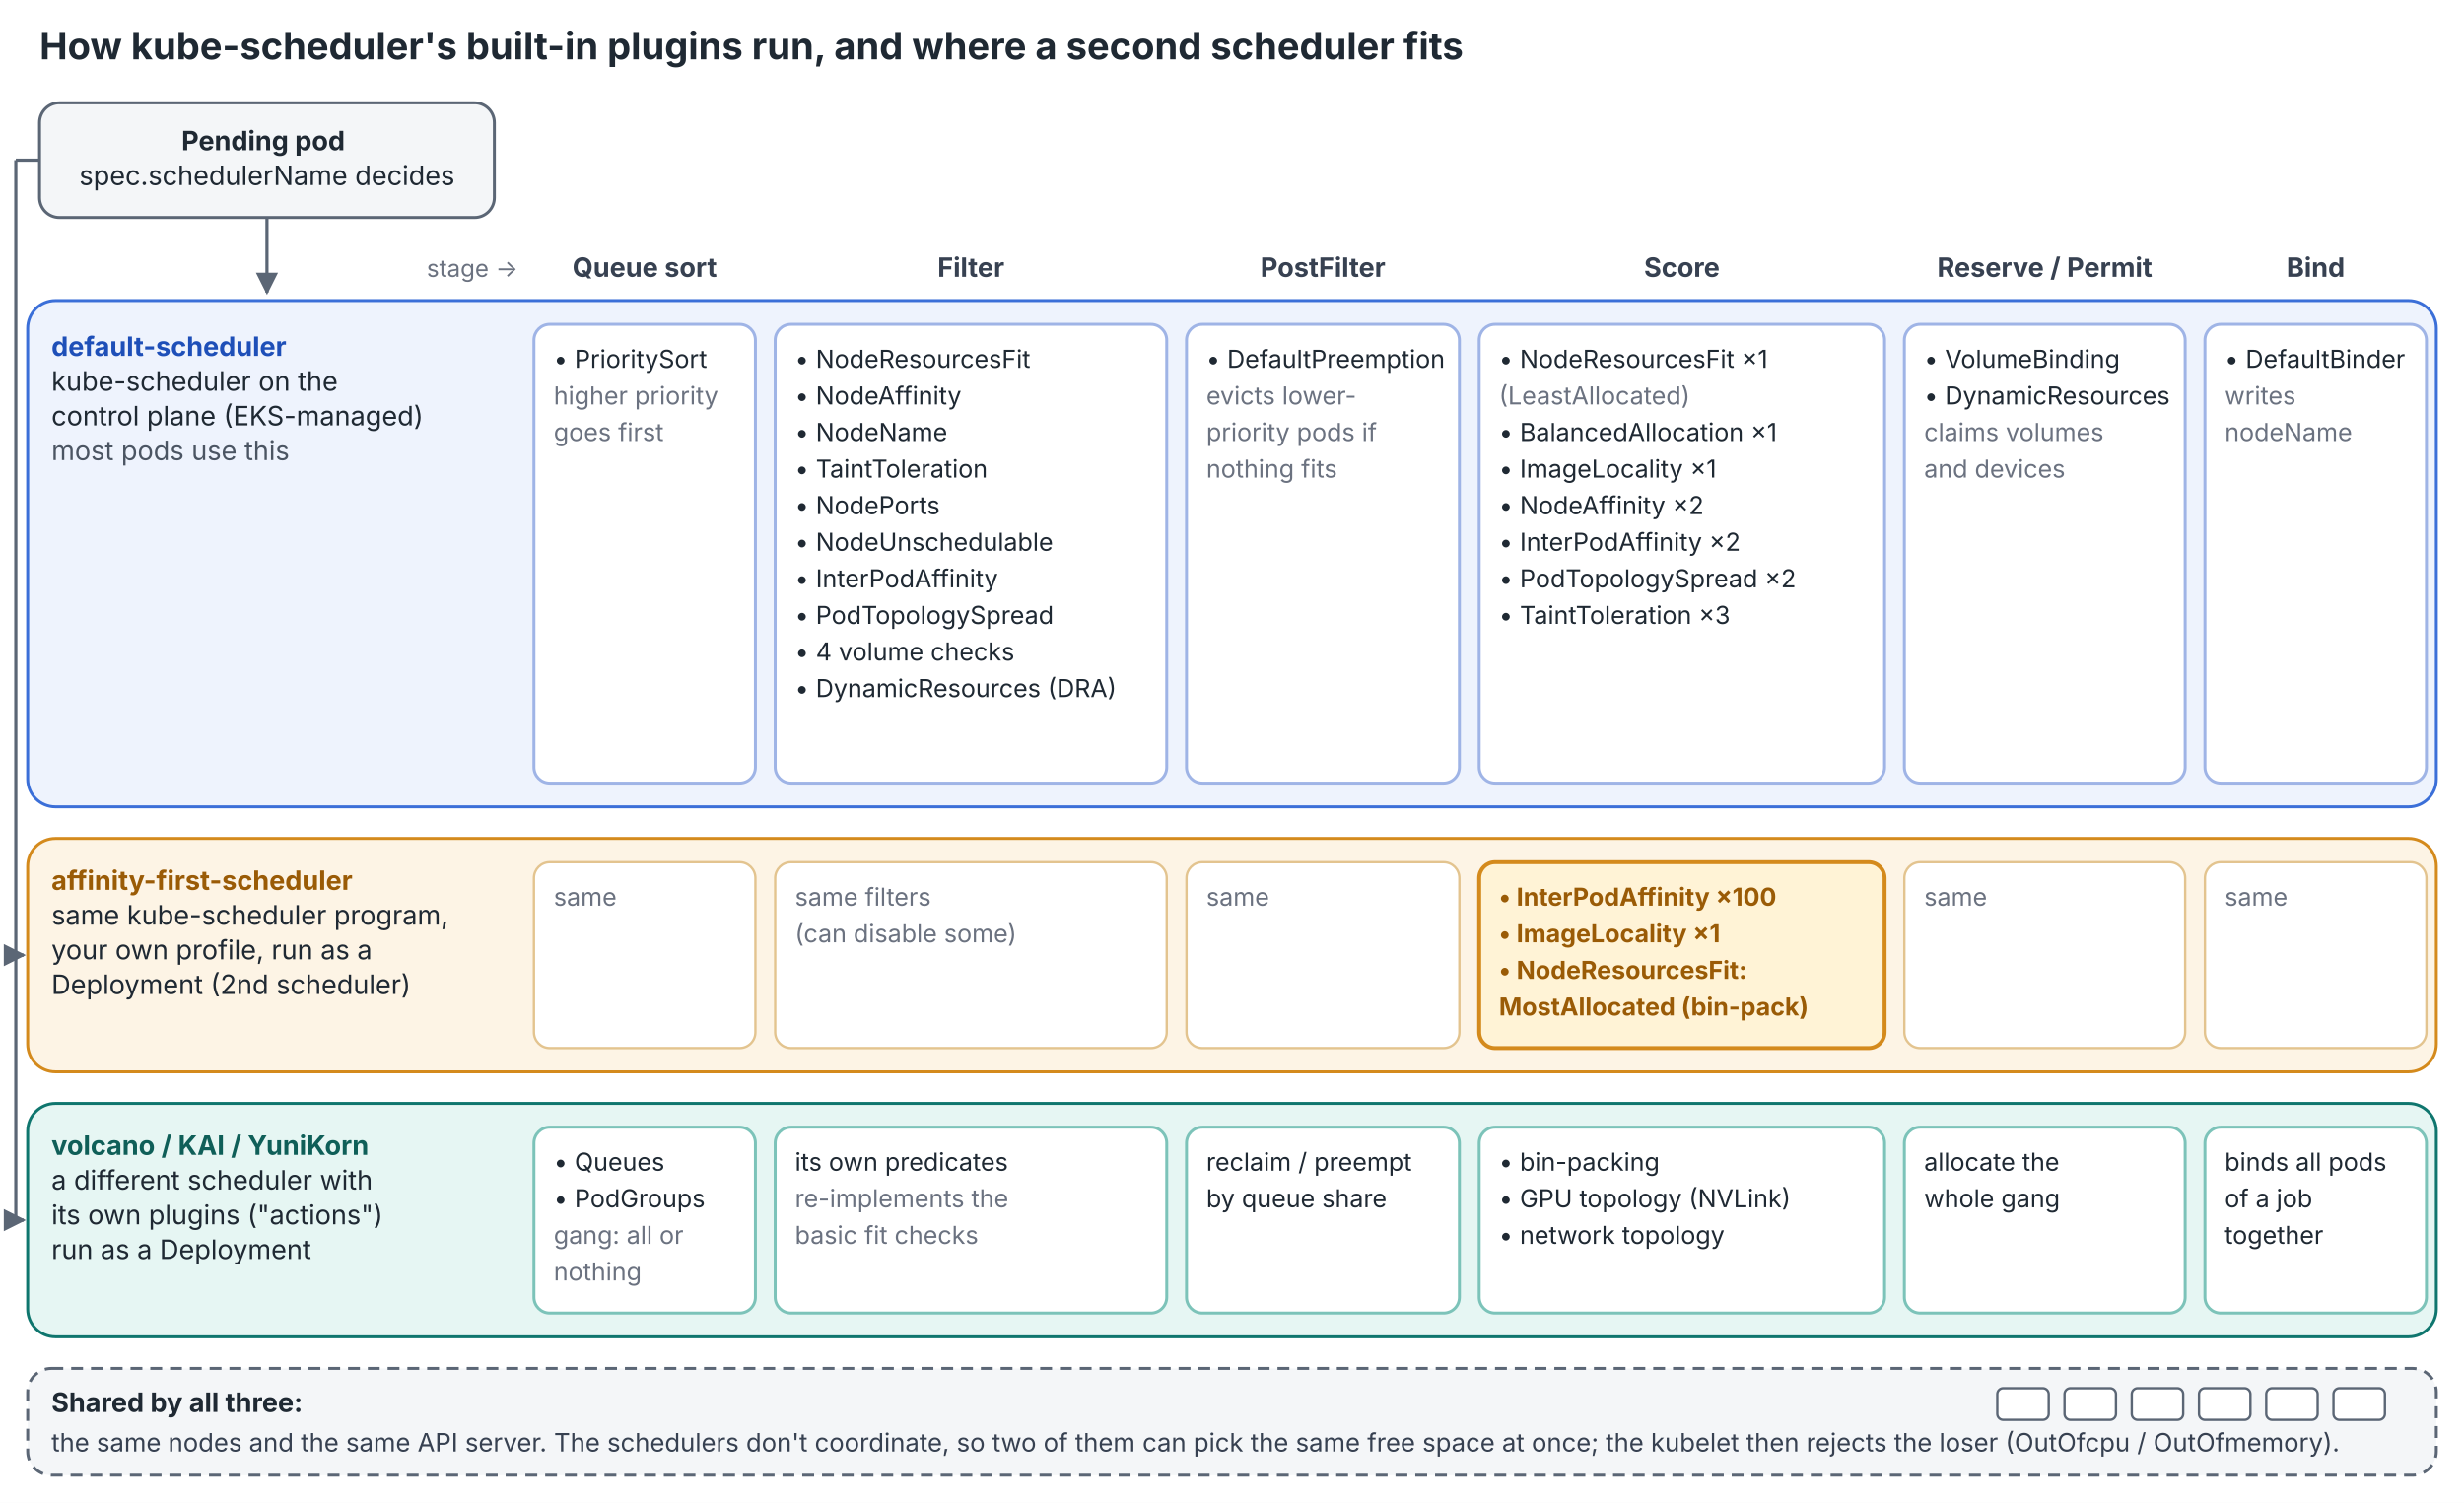
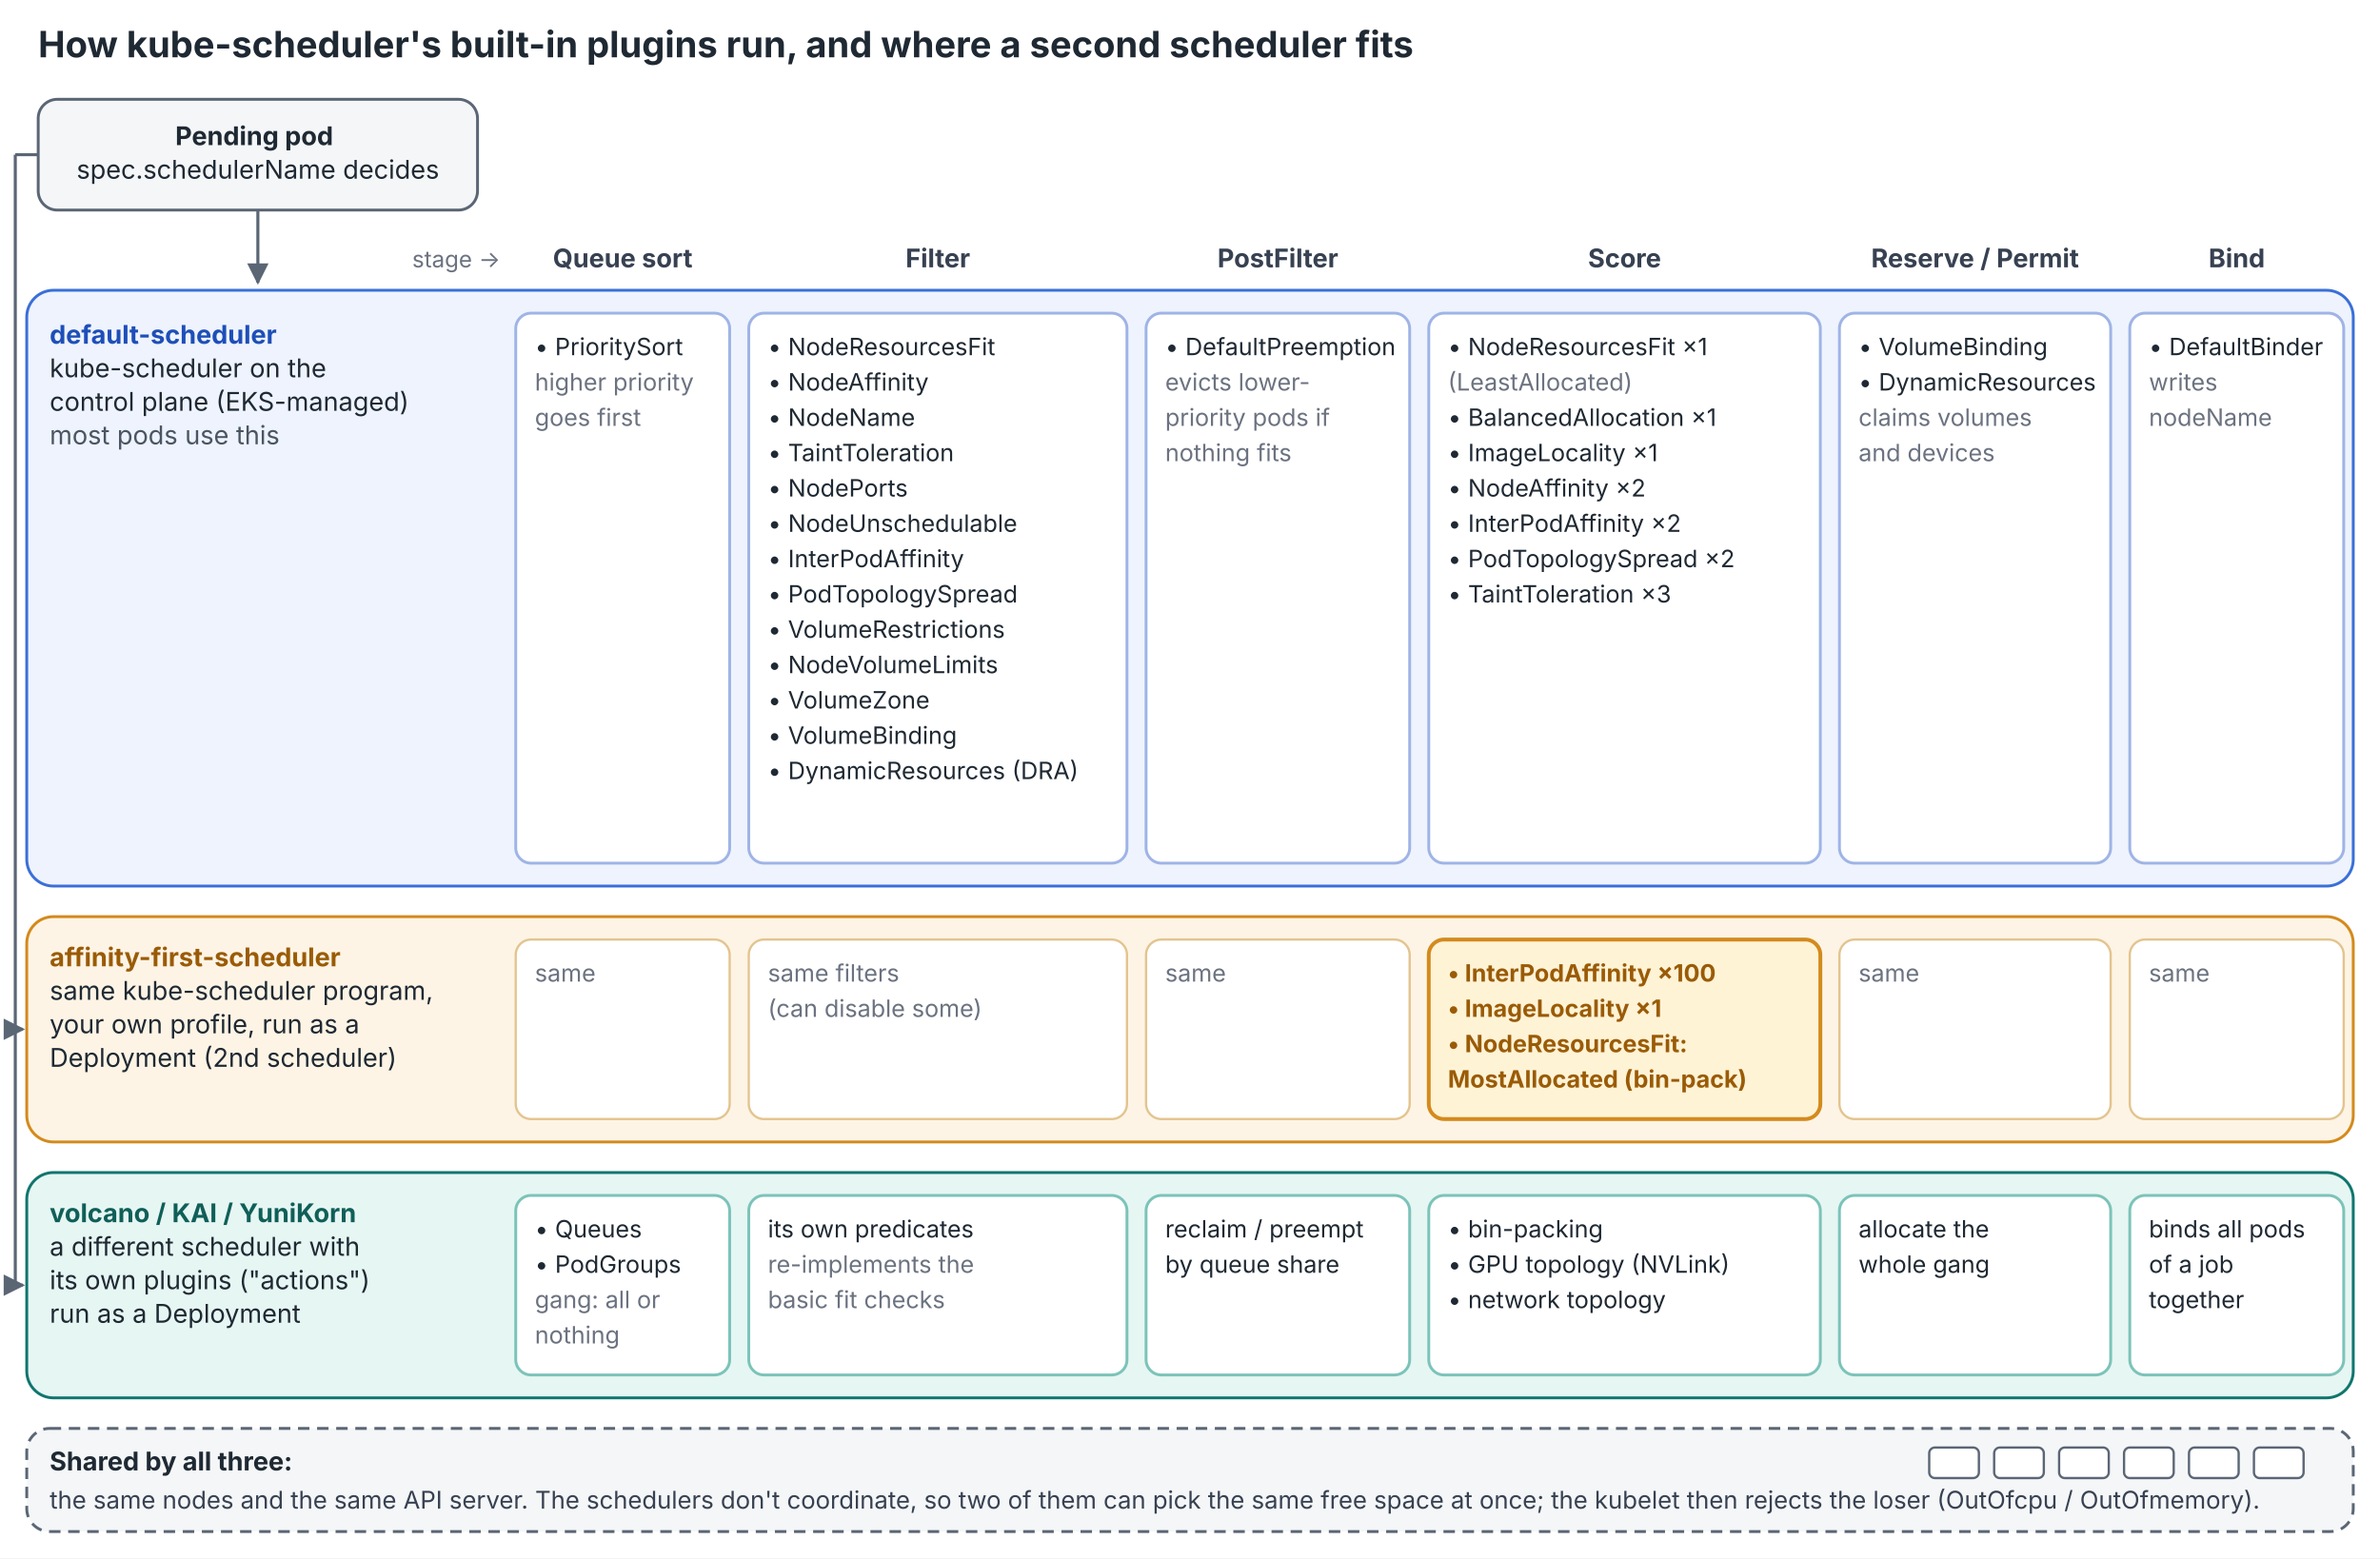
- <svg xmlns="http://www.w3.org/2000/svg" viewBox="0 0 1246 760" width="1246" height="760" style="color-scheme: light">
+ <svg xmlns="http://www.w3.org/2000/svg" viewBox="0 0 1246 816" width="1246" height="816" style="color-scheme: light">
  <rect width="100%" height="100%" fill="#ffffff" />
  <defs>
    <marker id="ar" viewBox="0 0 10 10" refX="9" refY="5" markerWidth="7" markerHeight="7" orient="auto">
      <path d="M0,0 L10,5 L0,10 z" fill="#5b6675" />
    </marker>
  </defs>
  <text x="20" y="30" font-family="Inter, Segoe UI, Helvetica, Arial, sans-serif" font-size="19" font-weight="700" fill="#1f2933" text-anchor="start">
    <tspan x="20" dy="0" font-weight="700" fill="#1f2933">How kube-scheduler's built-in plugins run, and where a second scheduler fits</tspan>
  </text>
  <rect x="20" y="52" width="230" height="58" rx="10" fill="#f4f6f8" stroke="#5b6675" stroke-width="1.5" />
  <text x="135" y="76" font-family="Inter, Segoe UI, Helvetica, Arial, sans-serif" font-size="13.5" font-weight="400" fill="#1f2933" text-anchor="middle">
    <tspan x="135" dy="0" font-weight="700" fill="#1f2933">Pending pod</tspan>
    <tspan x="135" dy="17.55" font-weight="400" fill="#1f2933">spec.schedulerName decides</tspan>
  </text>
  <text x="326.0" y="140" font-family="Inter, Segoe UI, Helvetica, Arial, sans-serif" font-size="13.5" font-weight="700" fill="#374151" text-anchor="middle">
    <tspan x="326.0" dy="0" font-weight="700" fill="#374151">Queue sort</tspan>
  </text>
  <text x="491.0" y="140" font-family="Inter, Segoe UI, Helvetica, Arial, sans-serif" font-size="13.5" font-weight="700" fill="#374151" text-anchor="middle">
    <tspan x="491.0" dy="0" font-weight="700" fill="#374151">Filter</tspan>
  </text>
  <text x="669.0" y="140" font-family="Inter, Segoe UI, Helvetica, Arial, sans-serif" font-size="13.5" font-weight="700" fill="#374151" text-anchor="middle">
    <tspan x="669.0" dy="0" font-weight="700" fill="#374151">PostFilter</tspan>
  </text>
  <text x="850.5" y="140" font-family="Inter, Segoe UI, Helvetica, Arial, sans-serif" font-size="13.5" font-weight="700" fill="#374151" text-anchor="middle">
    <tspan x="850.5" dy="0" font-weight="700" fill="#374151">Score</tspan>
  </text>
  <text x="1034.0" y="140" font-family="Inter, Segoe UI, Helvetica, Arial, sans-serif" font-size="13.5" font-weight="700" fill="#374151" text-anchor="middle">
    <tspan x="1034.0" dy="0" font-weight="700" fill="#374151">Reserve / Permit</tspan>
  </text>
  <text x="1171.0" y="140" font-family="Inter, Segoe UI, Helvetica, Arial, sans-serif" font-size="13.5" font-weight="700" fill="#374151" text-anchor="middle">
    <tspan x="1171.0" dy="0" font-weight="700" fill="#374151">Bind</tspan>
  </text>
  <text x="262" y="140" font-family="Inter, Segoe UI, Helvetica, Arial, sans-serif" font-size="12" font-weight="400" fill="#6b7280" text-anchor="end">
    <tspan x="262" dy="0" font-weight="400" fill="#6b7280">stage →</tspan>
  </text>
-   <rect x="14" y="152" width="1218" height="256" rx="14" fill="#eef3fd" stroke="#3b6fd8" stroke-width="1.5" />
+   <rect x="14" y="152" width="1218" height="312" rx="14" fill="#eef3fd" stroke="#3b6fd8" stroke-width="1.5" />
  <text x="26" y="180" font-family="Inter, Segoe UI, Helvetica, Arial, sans-serif" font-size="13.5" font-weight="400" fill="#1f2933" text-anchor="start">
    <tspan x="26" dy="0" font-weight="700" fill="#1e4fb8">default-scheduler</tspan>
    <tspan x="26" dy="17.55" font-weight="400" fill="#1f2933">kube-scheduler on the</tspan>
    <tspan x="26" dy="17.55" font-weight="400" fill="#1f2933">control plane (EKS-managed)</tspan>
    <tspan x="26" dy="17.55" font-weight="400" fill="#4b5563">most pods use this</tspan>
  </text>
-   <rect x="270" y="164" width="112" height="232" rx="8" fill="#ffffff" stroke="#9fb4e6" stroke-width="1.5" />
+   <rect x="270" y="164" width="112" height="288" rx="8" fill="#ffffff" stroke="#9fb4e6" stroke-width="1.5" />
  <text x="280" y="186" font-family="Inter, Segoe UI, Helvetica, Arial, sans-serif" font-size="12.5" font-weight="400" fill="#1f2933" text-anchor="start">
    <tspan x="280" dy="0" font-weight="400" fill="#1f2933">• PrioritySort</tspan>
    <tspan x="280" dy="18.5" font-weight="400" fill="#6b7280">  higher priority</tspan>
    <tspan x="280" dy="18.5" font-weight="400" fill="#6b7280">  goes first</tspan>
  </text>
-   <rect x="392" y="164" width="198" height="232" rx="8" fill="#ffffff" stroke="#9fb4e6" stroke-width="1.5" />
+   <rect x="392" y="164" width="198" height="288" rx="8" fill="#ffffff" stroke="#9fb4e6" stroke-width="1.5" />
  <text x="402" y="186" font-family="Inter, Segoe UI, Helvetica, Arial, sans-serif" font-size="12.5" font-weight="400" fill="#1f2933" text-anchor="start">
    <tspan x="402" dy="0" font-weight="400" fill="#1f2933">• NodeResourcesFit</tspan>
    <tspan x="402" dy="18.5" font-weight="400" fill="#1f2933">• NodeAffinity</tspan>
    <tspan x="402" dy="18.5" font-weight="400" fill="#1f2933">• NodeName</tspan>
    <tspan x="402" dy="18.5" font-weight="400" fill="#1f2933">• TaintToleration</tspan>
    <tspan x="402" dy="18.5" font-weight="400" fill="#1f2933">• NodePorts</tspan>
    <tspan x="402" dy="18.5" font-weight="400" fill="#1f2933">• NodeUnschedulable</tspan>
    <tspan x="402" dy="18.5" font-weight="400" fill="#1f2933">• InterPodAffinity</tspan>
    <tspan x="402" dy="18.5" font-weight="400" fill="#1f2933">• PodTopologySpread</tspan>
-     <tspan x="402" dy="18.5" font-weight="400" fill="#1f2933">• 4 volume checks</tspan>
+     <tspan x="402" dy="18.5" font-weight="400" fill="#1f2933">• VolumeRestrictions</tspan>
+     <tspan x="402" dy="18.5" font-weight="400" fill="#1f2933">• NodeVolumeLimits</tspan>
+     <tspan x="402" dy="18.5" font-weight="400" fill="#1f2933">• VolumeZone</tspan>
+     <tspan x="402" dy="18.5" font-weight="400" fill="#1f2933">• VolumeBinding</tspan>
    <tspan x="402" dy="18.5" font-weight="400" fill="#1f2933">• DynamicResources (DRA)</tspan>
  </text>
-   <rect x="600" y="164" width="138" height="232" rx="8" fill="#ffffff" stroke="#9fb4e6" stroke-width="1.5" />
+   <rect x="600" y="164" width="138" height="288" rx="8" fill="#ffffff" stroke="#9fb4e6" stroke-width="1.5" />
  <text x="610" y="186" font-family="Inter, Segoe UI, Helvetica, Arial, sans-serif" font-size="12.5" font-weight="400" fill="#1f2933" text-anchor="start">
    <tspan x="610" dy="0" font-weight="400" fill="#1f2933">• DefaultPreemption</tspan>
    <tspan x="610" dy="18.5" font-weight="400" fill="#6b7280">  evicts lower-</tspan>
    <tspan x="610" dy="18.5" font-weight="400" fill="#6b7280">  priority pods if</tspan>
    <tspan x="610" dy="18.5" font-weight="400" fill="#6b7280">  nothing fits</tspan>
  </text>
-   <rect x="748" y="164" width="205" height="232" rx="8" fill="#ffffff" stroke="#9fb4e6" stroke-width="1.5" />
+   <rect x="748" y="164" width="205" height="288" rx="8" fill="#ffffff" stroke="#9fb4e6" stroke-width="1.5" />
  <text x="758" y="186" font-family="Inter, Segoe UI, Helvetica, Arial, sans-serif" font-size="12.5" font-weight="400" fill="#1f2933" text-anchor="start">
    <tspan x="758" dy="0" font-weight="400" fill="#1f2933">• NodeResourcesFit ×1</tspan>
    <tspan x="758" dy="18.5" font-weight="400" fill="#6b7280">    (LeastAllocated)</tspan>
    <tspan x="758" dy="18.5" font-weight="400" fill="#1f2933">• BalancedAllocation ×1</tspan>
    <tspan x="758" dy="18.5" font-weight="400" fill="#1f2933">• ImageLocality ×1</tspan>
    <tspan x="758" dy="18.5" font-weight="400" fill="#1f2933">• NodeAffinity ×2</tspan>
    <tspan x="758" dy="18.5" font-weight="400" fill="#1f2933">• InterPodAffinity ×2</tspan>
    <tspan x="758" dy="18.5" font-weight="400" fill="#1f2933">• PodTopologySpread ×2</tspan>
    <tspan x="758" dy="18.5" font-weight="400" fill="#1f2933">• TaintToleration ×3</tspan>
  </text>
-   <rect x="963" y="164" width="142" height="232" rx="8" fill="#ffffff" stroke="#9fb4e6" stroke-width="1.5" />
+   <rect x="963" y="164" width="142" height="288" rx="8" fill="#ffffff" stroke="#9fb4e6" stroke-width="1.5" />
  <text x="973" y="186" font-family="Inter, Segoe UI, Helvetica, Arial, sans-serif" font-size="12.5" font-weight="400" fill="#1f2933" text-anchor="start">
    <tspan x="973" dy="0" font-weight="400" fill="#1f2933">• VolumeBinding</tspan>
    <tspan x="973" dy="18.5" font-weight="400" fill="#1f2933">• DynamicResources</tspan>
    <tspan x="973" dy="18.5" font-weight="400" fill="#6b7280">  claims volumes</tspan>
    <tspan x="973" dy="18.5" font-weight="400" fill="#6b7280">  and devices</tspan>
  </text>
-   <rect x="1115" y="164" width="112" height="232" rx="8" fill="#ffffff" stroke="#9fb4e6" stroke-width="1.5" />
+   <rect x="1115" y="164" width="112" height="288" rx="8" fill="#ffffff" stroke="#9fb4e6" stroke-width="1.5" />
  <text x="1125" y="186" font-family="Inter, Segoe UI, Helvetica, Arial, sans-serif" font-size="12.5" font-weight="400" fill="#1f2933" text-anchor="start">
    <tspan x="1125" dy="0" font-weight="400" fill="#1f2933">• DefaultBinder</tspan>
    <tspan x="1125" dy="18.5" font-weight="400" fill="#6b7280">  writes</tspan>
    <tspan x="1125" dy="18.5" font-weight="400" fill="#6b7280">  nodeName</tspan>
  </text>
-   <rect x="14" y="424" width="1218" height="118" rx="14" fill="#fdf4e5" stroke="#d48a1c" stroke-width="1.5" />
-   <text x="26" y="450" font-family="Inter, Segoe UI, Helvetica, Arial, sans-serif" font-size="13.5" font-weight="400" fill="#1f2933" text-anchor="start">
+   <rect x="14" y="480" width="1218" height="118" rx="14" fill="#fdf4e5" stroke="#d48a1c" stroke-width="1.5" />
+   <text x="26" y="506" font-family="Inter, Segoe UI, Helvetica, Arial, sans-serif" font-size="13.5" font-weight="400" fill="#1f2933" text-anchor="start">
    <tspan x="26" dy="0" font-weight="700" fill="#9a5b06">affinity-first-scheduler</tspan>
    <tspan x="26" dy="17.55" font-weight="400" fill="#1f2933">same kube-scheduler program,</tspan>
    <tspan x="26" dy="17.55" font-weight="400" fill="#1f2933">your own profile, run as a</tspan>
    <tspan x="26" dy="17.55" font-weight="400" fill="#1f2933">Deployment (2nd scheduler)</tspan>
  </text>
-   <rect x="270" y="436" width="112" height="94" rx="8" fill="#ffffff" stroke="#e3c48f" stroke-width="1.2" />
-   <text x="280" y="458" font-family="Inter, Segoe UI, Helvetica, Arial, sans-serif" font-size="12.5" font-weight="400" fill="#6b7280" text-anchor="start">
+   <rect x="270" y="492" width="112" height="94" rx="8" fill="#ffffff" stroke="#e3c48f" stroke-width="1.2" />
+   <text x="280" y="514" font-family="Inter, Segoe UI, Helvetica, Arial, sans-serif" font-size="12.5" font-weight="400" fill="#6b7280" text-anchor="start">
    <tspan x="280" dy="0" font-weight="400" fill="#6b7280">same</tspan>
  </text>
-   <rect x="392" y="436" width="198" height="94" rx="8" fill="#ffffff" stroke="#e3c48f" stroke-width="1.2" />
-   <text x="402" y="458" font-family="Inter, Segoe UI, Helvetica, Arial, sans-serif" font-size="12.5" font-weight="400" fill="#6b7280" text-anchor="start">
+   <rect x="392" y="492" width="198" height="94" rx="8" fill="#ffffff" stroke="#e3c48f" stroke-width="1.2" />
+   <text x="402" y="514" font-family="Inter, Segoe UI, Helvetica, Arial, sans-serif" font-size="12.5" font-weight="400" fill="#6b7280" text-anchor="start">
    <tspan x="402" dy="0" font-weight="400" fill="#6b7280">same filters</tspan>
    <tspan x="402" dy="18.5" font-weight="400" fill="#6b7280">(can disable some)</tspan>
  </text>
-   <rect x="600" y="436" width="138" height="94" rx="8" fill="#ffffff" stroke="#e3c48f" stroke-width="1.2" />
-   <text x="610" y="458" font-family="Inter, Segoe UI, Helvetica, Arial, sans-serif" font-size="12.5" font-weight="400" fill="#6b7280" text-anchor="start">
+   <rect x="600" y="492" width="138" height="94" rx="8" fill="#ffffff" stroke="#e3c48f" stroke-width="1.2" />
+   <text x="610" y="514" font-family="Inter, Segoe UI, Helvetica, Arial, sans-serif" font-size="12.5" font-weight="400" fill="#6b7280" text-anchor="start">
    <tspan x="610" dy="0" font-weight="400" fill="#6b7280">same</tspan>
  </text>
-   <rect x="748" y="436" width="205" height="94" rx="8" fill="#fff3d6" stroke="#d48a1c" stroke-width="2" />
-   <text x="758" y="458" font-family="Inter, Segoe UI, Helvetica, Arial, sans-serif" font-size="12.5" font-weight="400" fill="#1f2933" text-anchor="start">
+   <rect x="748" y="492" width="205" height="94" rx="8" fill="#fff3d6" stroke="#d48a1c" stroke-width="2" />
+   <text x="758" y="514" font-family="Inter, Segoe UI, Helvetica, Arial, sans-serif" font-size="12.5" font-weight="400" fill="#1f2933" text-anchor="start">
    <tspan x="758" dy="0" font-weight="700" fill="#9a5b06">• InterPodAffinity ×100</tspan>
    <tspan x="758" dy="18.5" font-weight="700" fill="#9a5b06">• ImageLocality ×1</tspan>
    <tspan x="758" dy="18.5" font-weight="700" fill="#9a5b06">• NodeResourcesFit:</tspan>
    <tspan x="758" dy="18.5" font-weight="700" fill="#9a5b06">    MostAllocated (bin-pack)</tspan>
  </text>
-   <rect x="963" y="436" width="142" height="94" rx="8" fill="#ffffff" stroke="#e3c48f" stroke-width="1.2" />
-   <text x="973" y="458" font-family="Inter, Segoe UI, Helvetica, Arial, sans-serif" font-size="12.5" font-weight="400" fill="#6b7280" text-anchor="start">
+   <rect x="963" y="492" width="142" height="94" rx="8" fill="#ffffff" stroke="#e3c48f" stroke-width="1.2" />
+   <text x="973" y="514" font-family="Inter, Segoe UI, Helvetica, Arial, sans-serif" font-size="12.5" font-weight="400" fill="#6b7280" text-anchor="start">
    <tspan x="973" dy="0" font-weight="400" fill="#6b7280">same</tspan>
  </text>
-   <rect x="1115" y="436" width="112" height="94" rx="8" fill="#ffffff" stroke="#e3c48f" stroke-width="1.2" />
-   <text x="1125" y="458" font-family="Inter, Segoe UI, Helvetica, Arial, sans-serif" font-size="12.5" font-weight="400" fill="#6b7280" text-anchor="start">
+   <rect x="1115" y="492" width="112" height="94" rx="8" fill="#ffffff" stroke="#e3c48f" stroke-width="1.2" />
+   <text x="1125" y="514" font-family="Inter, Segoe UI, Helvetica, Arial, sans-serif" font-size="12.5" font-weight="400" fill="#6b7280" text-anchor="start">
    <tspan x="1125" dy="0" font-weight="400" fill="#6b7280">same</tspan>
  </text>
-   <rect x="14" y="558" width="1218" height="118" rx="14" fill="#e6f6f3" stroke="#0f766e" stroke-width="1.5" />
-   <text x="26" y="584" font-family="Inter, Segoe UI, Helvetica, Arial, sans-serif" font-size="13.5" font-weight="400" fill="#1f2933" text-anchor="start">
+   <rect x="14" y="614" width="1218" height="118" rx="14" fill="#e6f6f3" stroke="#0f766e" stroke-width="1.5" />
+   <text x="26" y="640" font-family="Inter, Segoe UI, Helvetica, Arial, sans-serif" font-size="13.5" font-weight="400" fill="#1f2933" text-anchor="start">
    <tspan x="26" dy="0" font-weight="700" fill="#0f5f58">volcano / KAI / YuniKorn</tspan>
    <tspan x="26" dy="17.55" font-weight="400" fill="#1f2933">a different scheduler with</tspan>
    <tspan x="26" dy="17.55" font-weight="400" fill="#1f2933">its own plugins ("actions")</tspan>
    <tspan x="26" dy="17.55" font-weight="400" fill="#1f2933">run as a Deployment</tspan>
  </text>
-   <rect x="270" y="570" width="112" height="94" rx="8" fill="#ffffff" stroke="#7cc3b9" stroke-width="1.5" />
-   <text x="280" y="592" font-family="Inter, Segoe UI, Helvetica, Arial, sans-serif" font-size="12.5" font-weight="400" fill="#1f2933" text-anchor="start">
+   <rect x="270" y="626" width="112" height="94" rx="8" fill="#ffffff" stroke="#7cc3b9" stroke-width="1.5" />
+   <text x="280" y="648" font-family="Inter, Segoe UI, Helvetica, Arial, sans-serif" font-size="12.5" font-weight="400" fill="#1f2933" text-anchor="start">
    <tspan x="280" dy="0" font-weight="400" fill="#1f2933">• Queues</tspan>
    <tspan x="280" dy="18.5" font-weight="400" fill="#1f2933">• PodGroups</tspan>
    <tspan x="280" dy="18.5" font-weight="400" fill="#6b7280">  gang: all or</tspan>
    <tspan x="280" dy="18.5" font-weight="400" fill="#6b7280">  nothing</tspan>
  </text>
-   <rect x="392" y="570" width="198" height="94" rx="8" fill="#ffffff" stroke="#7cc3b9" stroke-width="1.5" />
-   <text x="402" y="592" font-family="Inter, Segoe UI, Helvetica, Arial, sans-serif" font-size="12.5" font-weight="400" fill="#1f2933" text-anchor="start">
+   <rect x="392" y="626" width="198" height="94" rx="8" fill="#ffffff" stroke="#7cc3b9" stroke-width="1.5" />
+   <text x="402" y="648" font-family="Inter, Segoe UI, Helvetica, Arial, sans-serif" font-size="12.5" font-weight="400" fill="#1f2933" text-anchor="start">
    <tspan x="402" dy="0" font-weight="400" fill="#1f2933">its own predicates</tspan>
    <tspan x="402" dy="18.5" font-weight="400" fill="#6b7280">re-implements the</tspan>
    <tspan x="402" dy="18.5" font-weight="400" fill="#6b7280">basic fit checks</tspan>
  </text>
-   <rect x="600" y="570" width="138" height="94" rx="8" fill="#ffffff" stroke="#7cc3b9" stroke-width="1.5" />
-   <text x="610" y="592" font-family="Inter, Segoe UI, Helvetica, Arial, sans-serif" font-size="12.5" font-weight="400" fill="#1f2933" text-anchor="start">
+   <rect x="600" y="626" width="138" height="94" rx="8" fill="#ffffff" stroke="#7cc3b9" stroke-width="1.5" />
+   <text x="610" y="648" font-family="Inter, Segoe UI, Helvetica, Arial, sans-serif" font-size="12.5" font-weight="400" fill="#1f2933" text-anchor="start">
    <tspan x="610" dy="0" font-weight="400" fill="#1f2933">reclaim / preempt</tspan>
    <tspan x="610" dy="18.5" font-weight="400" fill="#1f2933">by queue share</tspan>
  </text>
-   <rect x="748" y="570" width="205" height="94" rx="8" fill="#ffffff" stroke="#7cc3b9" stroke-width="1.5" />
-   <text x="758" y="592" font-family="Inter, Segoe UI, Helvetica, Arial, sans-serif" font-size="12.5" font-weight="400" fill="#1f2933" text-anchor="start">
+   <rect x="748" y="626" width="205" height="94" rx="8" fill="#ffffff" stroke="#7cc3b9" stroke-width="1.5" />
+   <text x="758" y="648" font-family="Inter, Segoe UI, Helvetica, Arial, sans-serif" font-size="12.5" font-weight="400" fill="#1f2933" text-anchor="start">
    <tspan x="758" dy="0" font-weight="400" fill="#1f2933">• bin-packing</tspan>
    <tspan x="758" dy="18.5" font-weight="400" fill="#1f2933">• GPU topology (NVLink)</tspan>
    <tspan x="758" dy="18.5" font-weight="400" fill="#1f2933">• network topology</tspan>
  </text>
-   <rect x="963" y="570" width="142" height="94" rx="8" fill="#ffffff" stroke="#7cc3b9" stroke-width="1.5" />
-   <text x="973" y="592" font-family="Inter, Segoe UI, Helvetica, Arial, sans-serif" font-size="12.5" font-weight="400" fill="#1f2933" text-anchor="start">
+   <rect x="963" y="626" width="142" height="94" rx="8" fill="#ffffff" stroke="#7cc3b9" stroke-width="1.5" />
+   <text x="973" y="648" font-family="Inter, Segoe UI, Helvetica, Arial, sans-serif" font-size="12.5" font-weight="400" fill="#1f2933" text-anchor="start">
    <tspan x="973" dy="0" font-weight="400" fill="#1f2933">allocate the</tspan>
    <tspan x="973" dy="18.5" font-weight="400" fill="#1f2933">whole gang</tspan>
  </text>
-   <rect x="1115" y="570" width="112" height="94" rx="8" fill="#ffffff" stroke="#7cc3b9" stroke-width="1.5" />
-   <text x="1125" y="592" font-family="Inter, Segoe UI, Helvetica, Arial, sans-serif" font-size="12.5" font-weight="400" fill="#1f2933" text-anchor="start">
+   <rect x="1115" y="626" width="112" height="94" rx="8" fill="#ffffff" stroke="#7cc3b9" stroke-width="1.5" />
+   <text x="1125" y="648" font-family="Inter, Segoe UI, Helvetica, Arial, sans-serif" font-size="12.5" font-weight="400" fill="#1f2933" text-anchor="start">
    <tspan x="1125" dy="0" font-weight="400" fill="#1f2933">binds all pods</tspan>
    <tspan x="1125" dy="18.5" font-weight="400" fill="#1f2933">of a job</tspan>
    <tspan x="1125" dy="18.5" font-weight="400" fill="#1f2933">together</tspan>
  </text>
  <path d="M135,110 L135,148" stroke="#5b6675" stroke-width="1.6" fill="none" marker-end="url(#ar)" />
-   <path d="M8,81 L8,483 L12,483" stroke="#5b6675" stroke-width="1.6" fill="none" marker-end="url(#ar)" />
+   <path d="M8,81 L8,539 L12,539" stroke="#5b6675" stroke-width="1.6" fill="none" marker-end="url(#ar)" />
  <path d="M20,81 L8,81" stroke="#5b6675" stroke-width="1.6" fill="none" />
-   <path d="M8,483 L8,617 L12,617" stroke="#5b6675" stroke-width="1.6" fill="none" marker-end="url(#ar)" />
-   <rect x="14" y="692" width="1218" height="54" rx="12" fill="#f4f6f8" stroke="#5b6675" stroke-width="1.5" stroke-dasharray="6 4" />
-   <text x="26" y="714" font-family="Inter, Segoe UI, Helvetica, Arial, sans-serif" font-size="13.5" font-weight="400" fill="#1f2933" text-anchor="start">
+   <path d="M8,539 L8,673 L12,673" stroke="#5b6675" stroke-width="1.6" fill="none" marker-end="url(#ar)" />
+   <rect x="14" y="748" width="1218" height="54" rx="12" fill="#f4f6f8" stroke="#5b6675" stroke-width="1.5" stroke-dasharray="6 4" />
+   <text x="26" y="770" font-family="Inter, Segoe UI, Helvetica, Arial, sans-serif" font-size="13.5" font-weight="400" fill="#1f2933" text-anchor="start">
    <tspan x="26" dy="0" font-weight="700" fill="#1f2933">Shared by all three:</tspan>
  </text>
-   <text x="26" y="734" font-family="Inter, Segoe UI, Helvetica, Arial, sans-serif" font-size="12.8" font-weight="400" fill="#374151" text-anchor="start">
+   <text x="26" y="790" font-family="Inter, Segoe UI, Helvetica, Arial, sans-serif" font-size="12.8" font-weight="400" fill="#374151" text-anchor="start">
    <tspan x="26" dy="0" font-weight="400" fill="#374151">the same nodes and the same API server. The schedulers don't coordinate, so two of them can pick the same free space at once; the kubelet then rejects the loser (OutOfcpu / OutOfmemory).</tspan>
  </text>
-   <rect x="1010" y="702" width="26" height="16" rx="3" fill="#ffffff" stroke="#5b6675" stroke-width="1.2" />
-   <rect x="1044" y="702" width="26" height="16" rx="3" fill="#ffffff" stroke="#5b6675" stroke-width="1.2" />
-   <rect x="1078" y="702" width="26" height="16" rx="3" fill="#ffffff" stroke="#5b6675" stroke-width="1.2" />
-   <rect x="1112" y="702" width="26" height="16" rx="3" fill="#ffffff" stroke="#5b6675" stroke-width="1.2" />
-   <rect x="1146" y="702" width="26" height="16" rx="3" fill="#ffffff" stroke="#5b6675" stroke-width="1.2" />
-   <rect x="1180" y="702" width="26" height="16" rx="3" fill="#ffffff" stroke="#5b6675" stroke-width="1.2" />
+   <rect x="1010" y="758" width="26" height="16" rx="3" fill="#ffffff" stroke="#5b6675" stroke-width="1.2" />
+   <rect x="1044" y="758" width="26" height="16" rx="3" fill="#ffffff" stroke="#5b6675" stroke-width="1.2" />
+   <rect x="1078" y="758" width="26" height="16" rx="3" fill="#ffffff" stroke="#5b6675" stroke-width="1.2" />
+   <rect x="1112" y="758" width="26" height="16" rx="3" fill="#ffffff" stroke="#5b6675" stroke-width="1.2" />
+   <rect x="1146" y="758" width="26" height="16" rx="3" fill="#ffffff" stroke="#5b6675" stroke-width="1.2" />
+   <rect x="1180" y="758" width="26" height="16" rx="3" fill="#ffffff" stroke="#5b6675" stroke-width="1.2" />
</svg>
